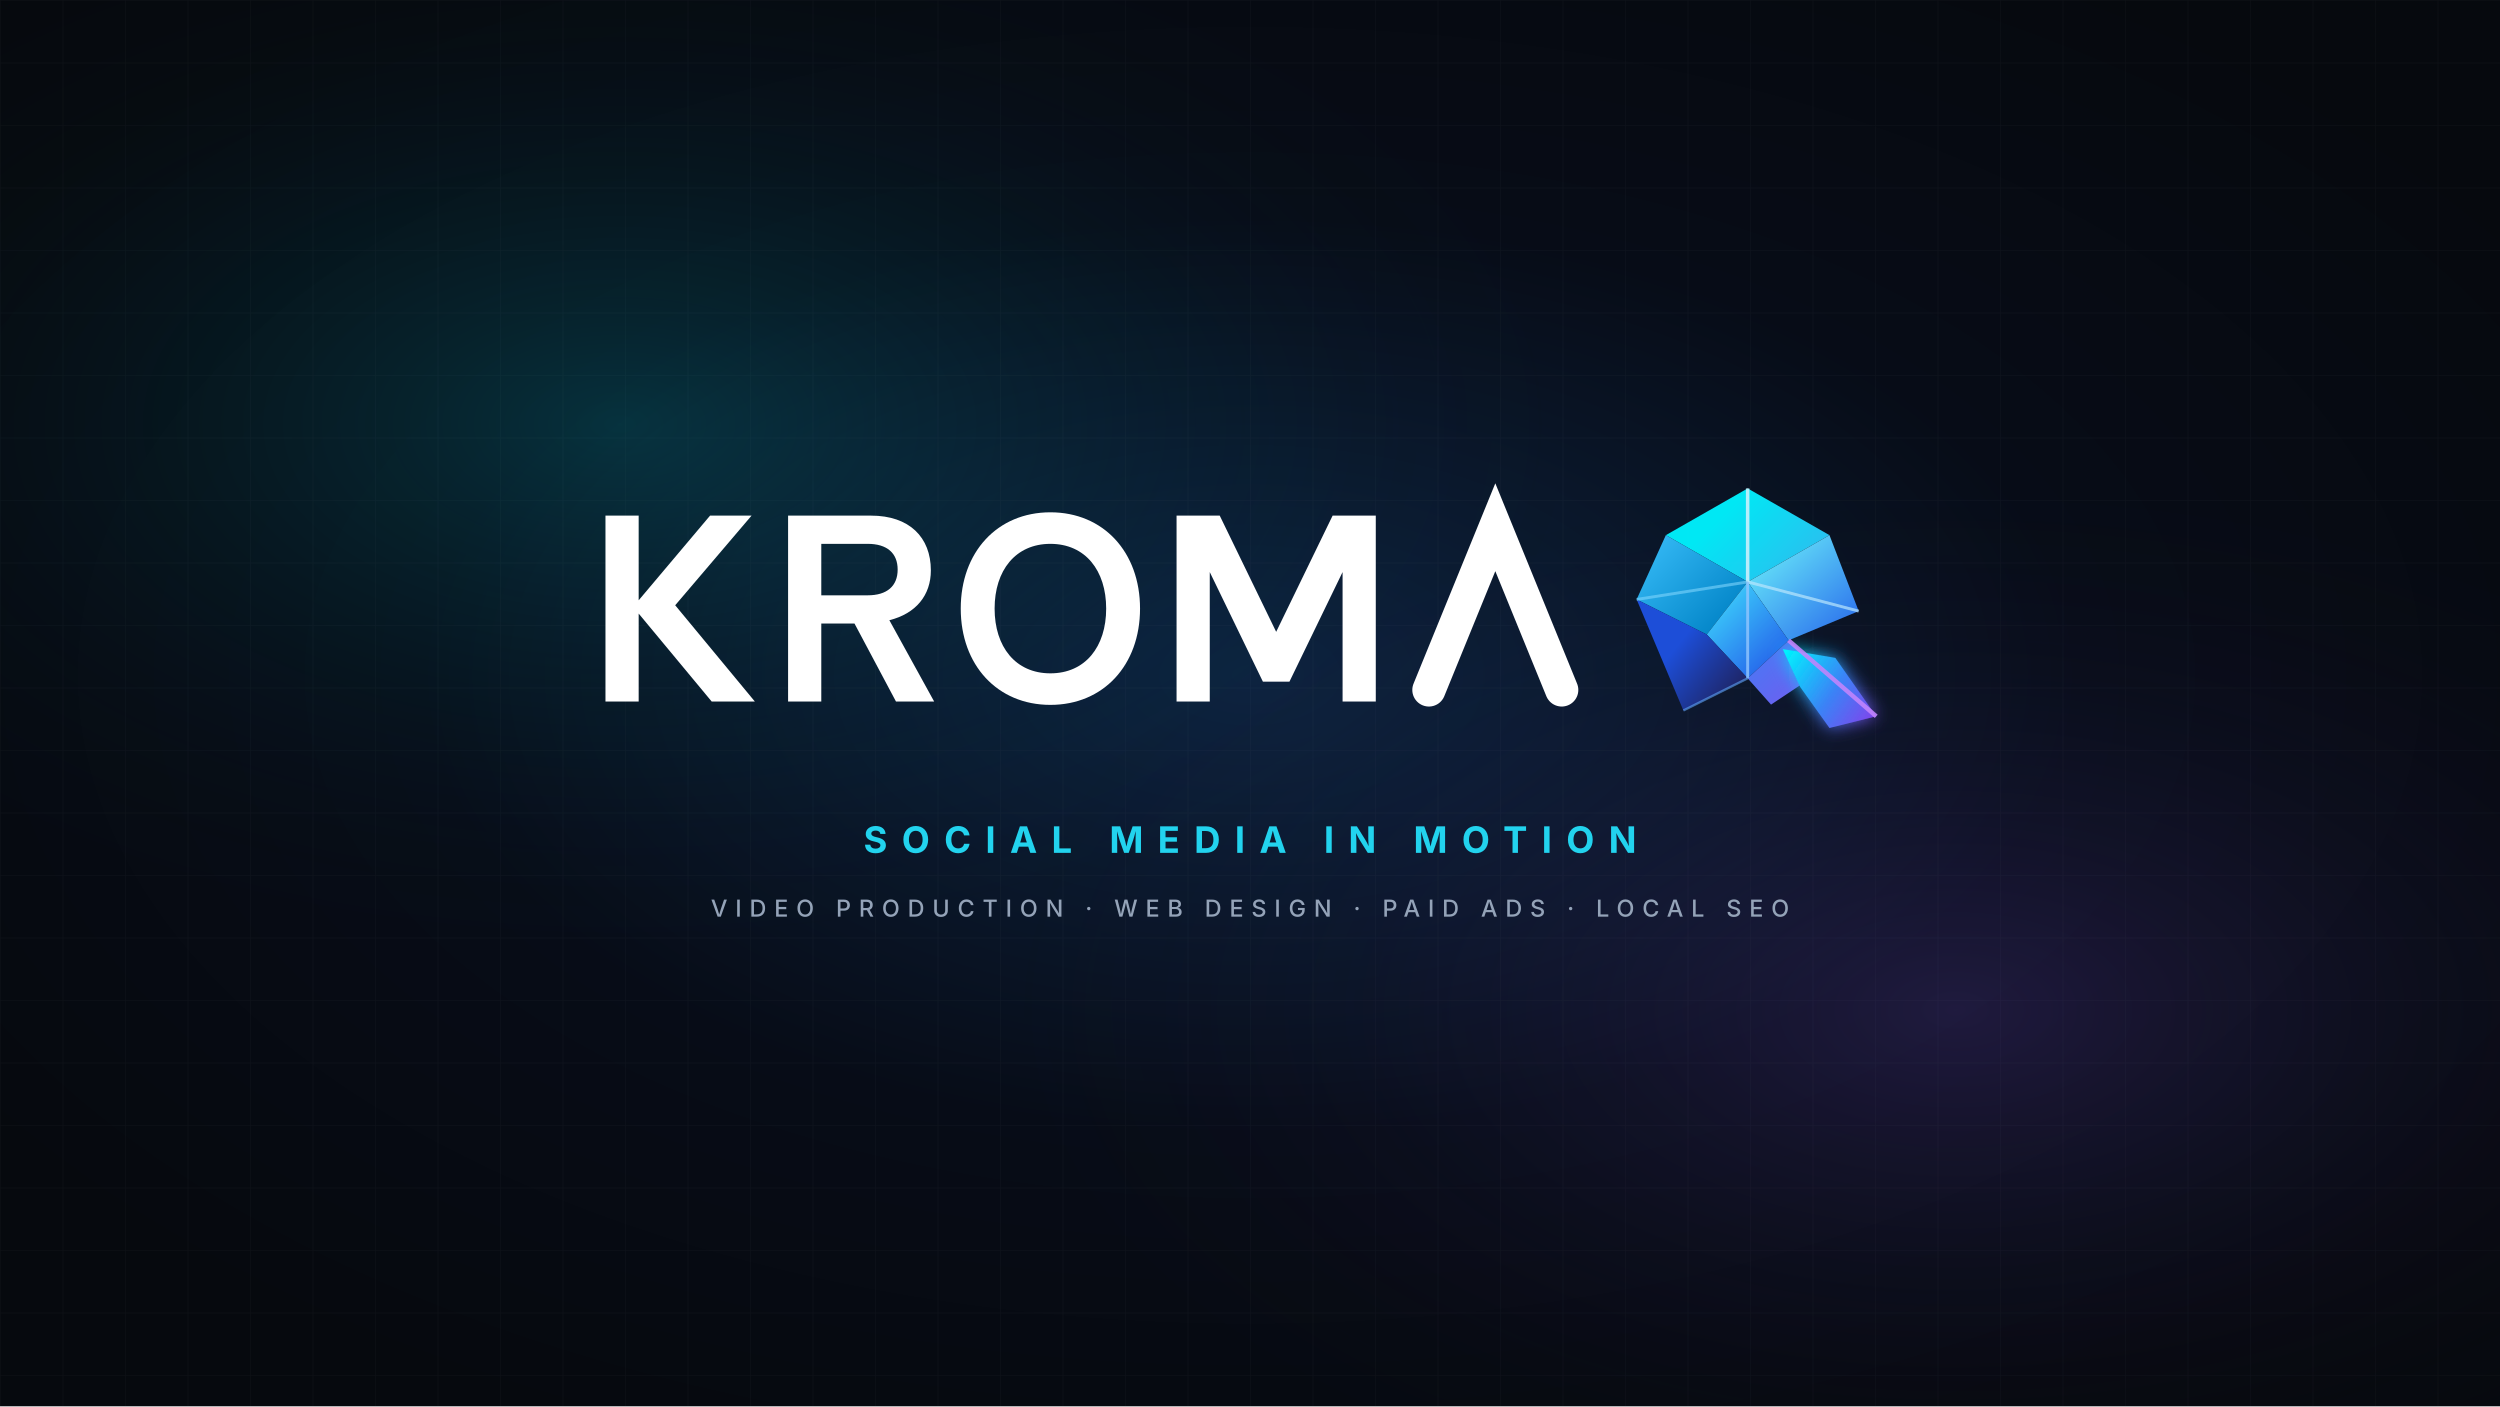
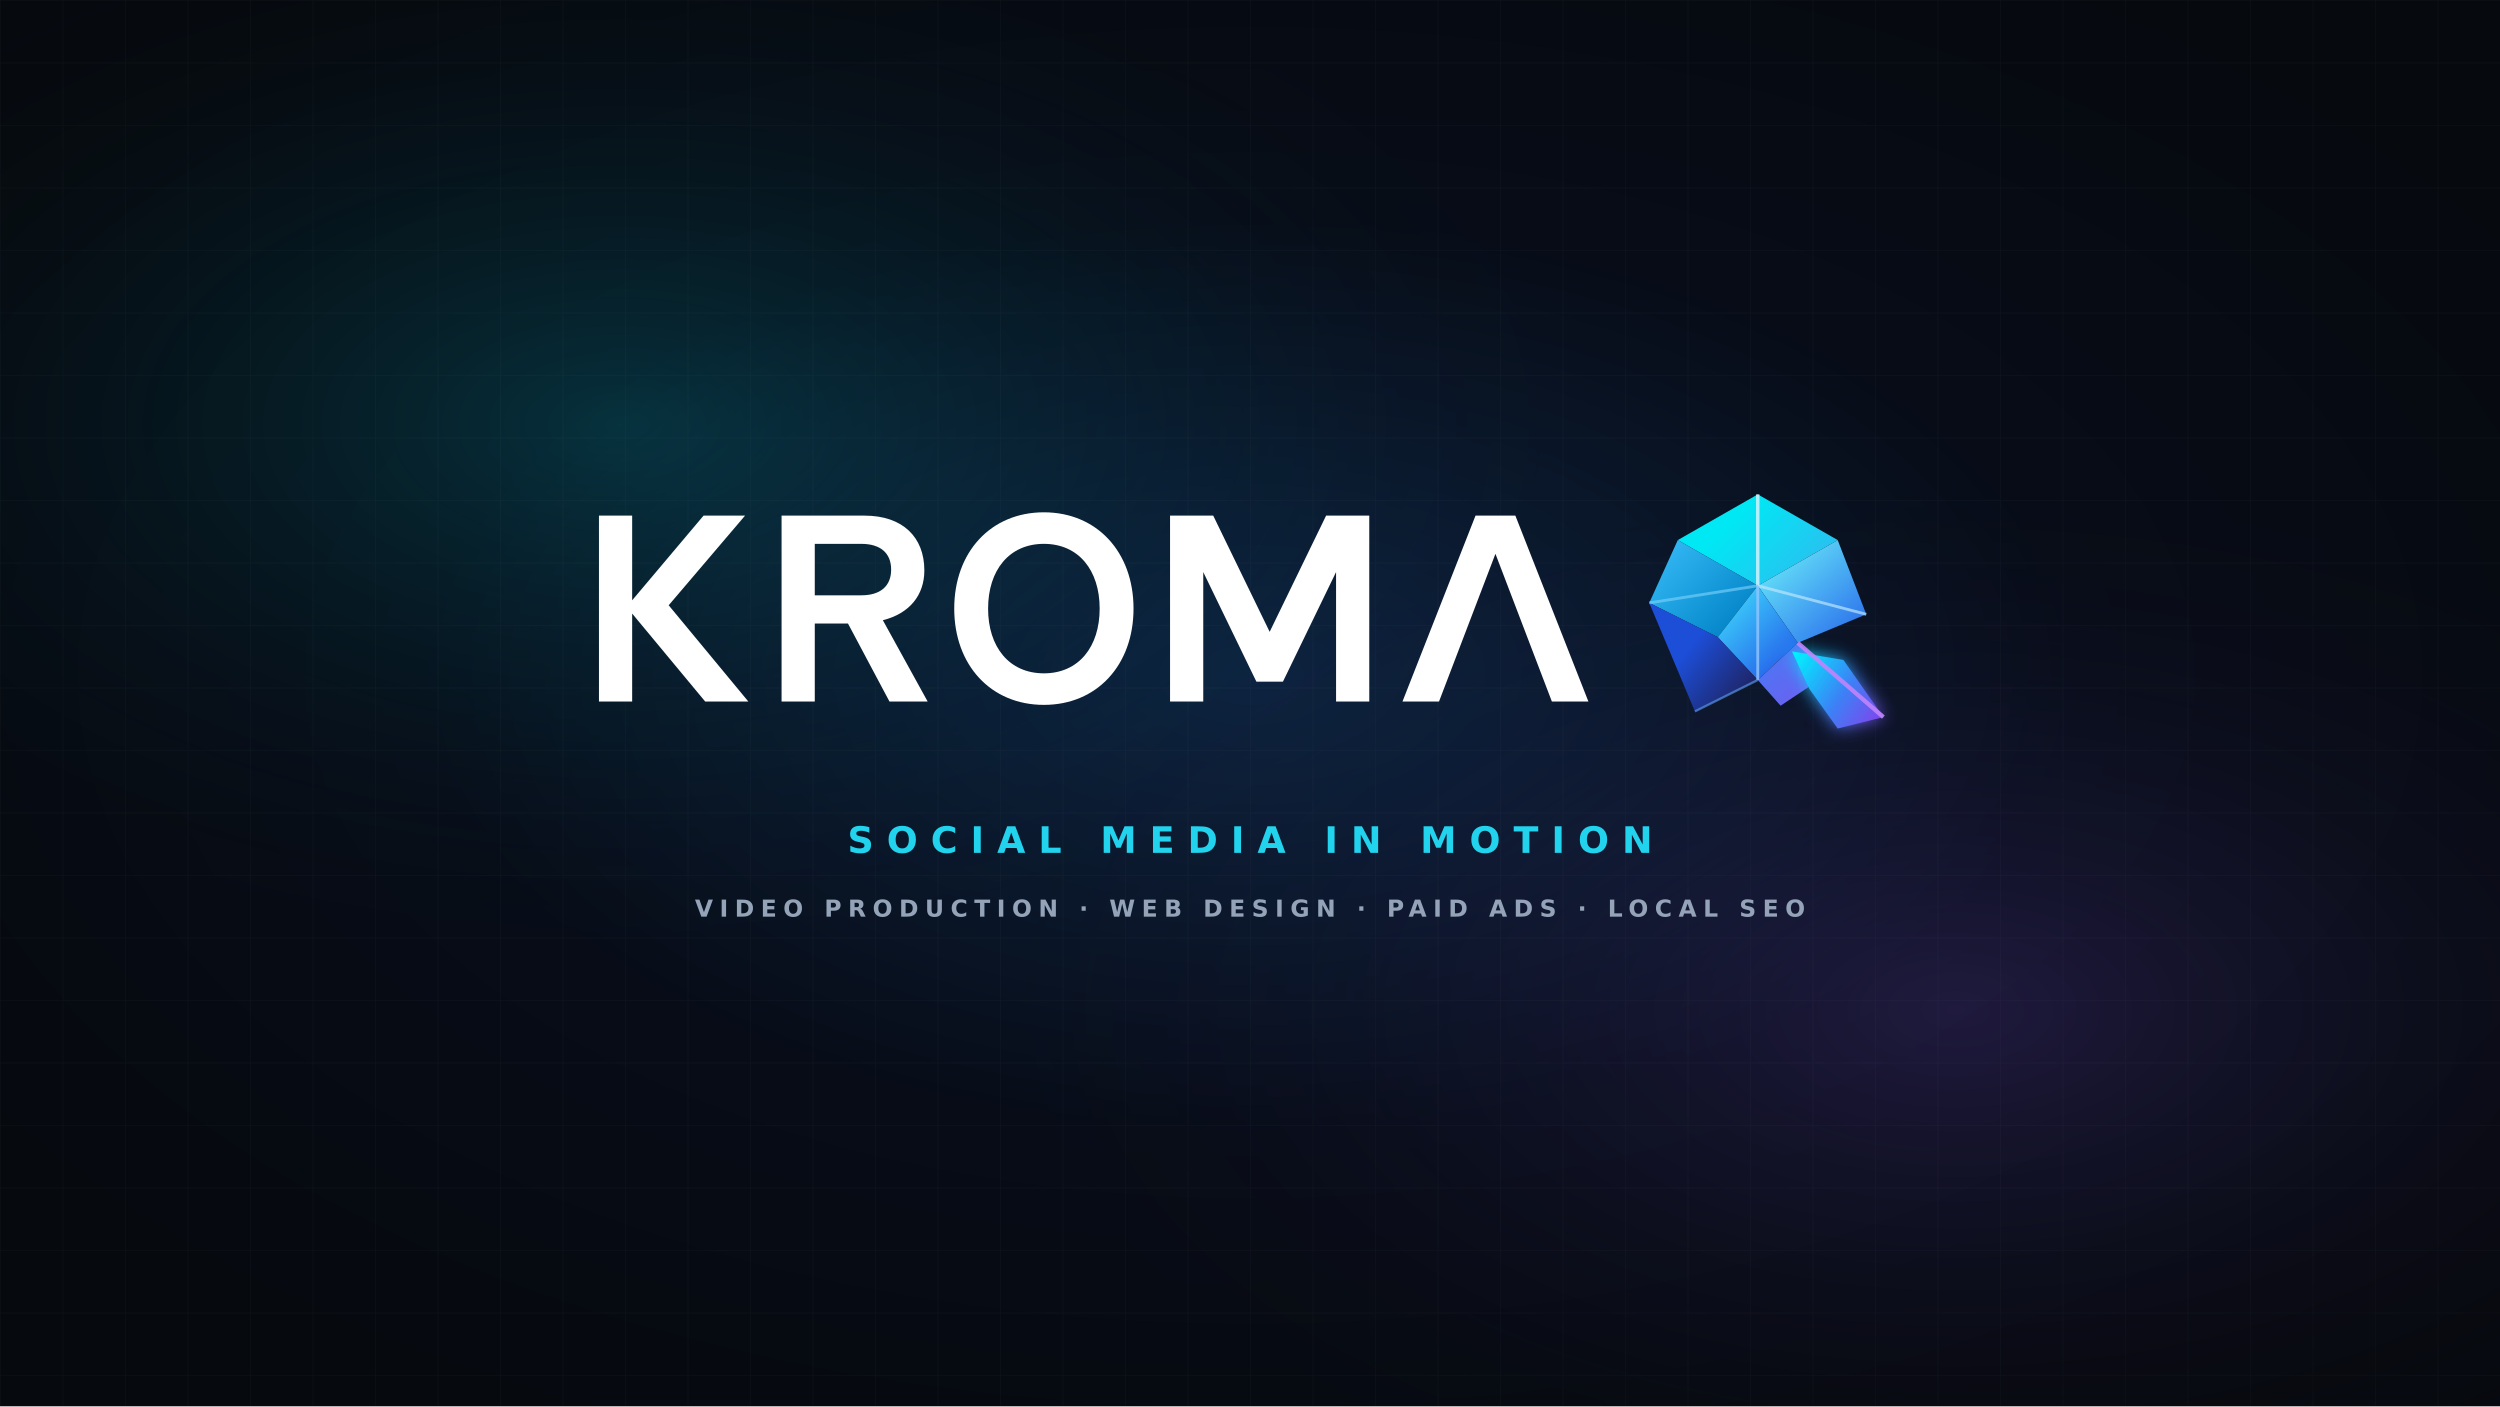
- <svg xmlns="http://www.w3.org/2000/svg" viewBox="0 0 1920 1080" width="1920" height="1080" fill="none">
+ <svg xmlns="http://www.w3.org/2000/svg" viewBox="0 0 1920 1080" width="3840" height="2160" fill="none">
  <defs>
    <linearGradient id="kmq-social-banner-top-left" x1="20" y1="20" x2="50" y2="50" gradientUnits="userSpaceOnUse">
      <stop offset="0%" stop-color="#38BDF8" />
      <stop offset="100%" stop-color="#0284C7" />
    </linearGradient>
    <linearGradient id="kmq-social-banner-top-right" x1="50" y1="10" x2="80" y2="40" gradientUnits="userSpaceOnUse">
      <stop offset="0%" stop-color="#00F2FE" />
      <stop offset="100%" stop-color="#38BDF8" />
    </linearGradient>
    <linearGradient id="kmq-social-banner-center" x1="35" y1="35" x2="65" y2="65" gradientUnits="userSpaceOnUse">
      <stop offset="0%" stop-color="#E0F2FE" />
      <stop offset="40%" stop-color="#38BDF8" />
      <stop offset="100%" stop-color="#2563EB" />
    </linearGradient>
    <linearGradient id="kmq-social-banner-right" x1="55" y1="30" x2="85" y2="65" gradientUnits="userSpaceOnUse">
      <stop offset="0%" stop-color="#67E8F9" />
      <stop offset="100%" stop-color="#2563EB" />
    </linearGradient>
    <linearGradient id="kmq-social-banner-bottom-left" x1="25" y1="65" x2="50" y2="85" gradientUnits="userSpaceOnUse">
      <stop offset="0%" stop-color="#1D4ED8" />
      <stop offset="100%" stop-color="#1E1B4B" />
    </linearGradient>
    <linearGradient id="kmq-social-banner-bottom-right" x1="50" y1="55" x2="80" y2="85" gradientUnits="userSpaceOnUse">
      <stop offset="0%" stop-color="#3B82F6" />
      <stop offset="60%" stop-color="#6366F1" />
      <stop offset="100%" stop-color="#8B5CF6" />
    </linearGradient>
    <linearGradient id="kmq-social-banner-tail" x1="60" y1="70" x2="95" y2="95" gradientUnits="userSpaceOnUse">
      <stop offset="0%" stop-color="#00F2FE" />
      <stop offset="50%" stop-color="#3B82F6" />
      <stop offset="100%" stop-color="#9333EA" />
    </linearGradient>
    <filter id="kmq-social-banner-glow" x="-30%" y="-30%" width="160%" height="160%">
      <feGaussianBlur stdDeviation="3" result="blur" />
      <feComposite in="SourceGraphic" in2="blur" operator="over" />
    </filter>
    <radialGradient id="banner-bg" cx="50%" cy="48%" r="60%">
      <stop offset="0%" stop-color="#0d2340" />
      <stop offset="55%" stop-color="#070c17" />
      <stop offset="100%" stop-color="#06090e" />
    </radialGradient>
    <radialGradient id="banner-glow-1" cx="25%" cy="30%" r="40%">
      <stop offset="0%" stop-color="#00F2FE" stop-opacity="0.16" />
      <stop offset="100%" stop-color="#06090e" stop-opacity="0" />
    </radialGradient>
    <radialGradient id="banner-glow-2" cx="78%" cy="72%" r="40%">
      <stop offset="0%" stop-color="#8B5CF6" stop-opacity="0.18" />
      <stop offset="100%" stop-color="#06090e" stop-opacity="0" />
    </radialGradient>
    <pattern id="banner-grid" width="48" height="48" patternUnits="userSpaceOnUse">
      <path d="M 48 0 L 0 0 0 48" fill="none" stroke="#FFFFFF" stroke-opacity="0.035" stroke-width="1" />
    </pattern>
  </defs>
  <rect width="1920" height="1080" fill="url(#banner-bg)" />
  <rect width="1920" height="1080" fill="url(#banner-grid)" />
  <rect width="1920" height="1080" fill="url(#banner-glow-1)" />
  <rect width="1920" height="1080" fill="url(#banner-glow-2)" />
-   <g transform="translate(465, 345) scale(2.55)">
+   <g transform="translate(460, 345) scale(2.55)">
    <g>
      <path d="M0 20 H10 V45.5 L31.5 20 H44 L21 47 L45 76 H32 L10 49.5 V76 H0 V20 Z" fill="#FFFFFF" />
      <path fill-rule="evenodd" d="M55 20 H80 C91.5 20 98 26.5 98 36.5 C98 44 93.5 49.5 85.5 51.5 L99 76 H87.5 L75 52.5 H65 V76 H55 V20 Z M65 28.5 V44 H79 C84.8 44 88 41.2 88 36.25 C88 31.3 84.8 28.5 79 28.5 H65 Z" fill="#FFFFFF" />
      <path fill-rule="evenodd" d="M134 19 C150 19 161 31 161 48 C161 65 150 77 134 77 C118 77 107 65 107 48 C107 31 118 19 134 19 Z M134 28.5 C123.5 28.5 117.2 36.5 117.2 48 C117.2 59.5 123.5 67.5 134 67.5 C144.5 67.5 150.8 59.5 150.8 48 C150.8 36.5 144.5 28.5 134 28.5 Z" fill="#FFFFFF" />
      <path d="M172 76 V20 H185 L202 55 L219 20 H232 V76 H222 V37 L206 70 H198 L182 37 V76 H172 Z" fill="#FFFFFF" />
-       <path d="M248 72.5 L268 23.5 L288 72.5" stroke="#FFFFFF" stroke-width="10" stroke-linecap="round" stroke-linejoin="miter" fill="none" />
-       <g transform="translate(300, 3) scale(0.88)">
+       <path d="M242 76 L264 20 H276 L298 76 H287 L270 31.5 L253 76 H242 Z" fill="#FFFFFF" />
+       <g transform="translate(306, 5) scale(0.86)">
        <polygon points="50,10 78,26 50,42 22,26" fill="url(#kmq-social-banner-top-right)" opacity="0.95" />
        <polygon points="22,26 50,42 36,60 12,48" fill="url(#kmq-social-banner-top-left)" />
        <polygon points="78,26 88,52 64,62 50,42" fill="url(#kmq-social-banner-right)" />
        <polygon points="50,42 64,62 50,75 36,60" fill="url(#kmq-social-banner-center)" />
        <polygon points="12,48 36,60 50,75 28,86" fill="url(#kmq-social-banner-bottom-left)" />
        <polygon points="50,75 64,62 76,72 58,84" fill="url(#kmq-social-banner-bottom-right)" />
        <polygon points="62,65 80,68 94,88 78,92 68,78" fill="url(#kmq-social-banner-tail)" filter="url(#kmq-social-banner-glow)" />
        <line x1="50" y1="10" x2="50" y2="42" stroke="#E0F2FE" stroke-width="1.2" stroke-opacity="0.8" />
        <line x1="50" y1="42" x2="12" y2="48" stroke="#7DD3FC" stroke-width="1" stroke-opacity="0.6" />
        <line x1="50" y1="42" x2="88" y2="52" stroke="#BAE6FD" stroke-width="1" stroke-opacity="0.7" />
        <line x1="50" y1="42" x2="50" y2="75" stroke="#93C5FD" stroke-width="1" stroke-opacity="0.8" />
        <line x1="50" y1="75" x2="28" y2="86" stroke="#60A5FA" stroke-width="0.8" stroke-opacity="0.6" />
        <line x1="64" y1="62" x2="94" y2="88" stroke="#C084FC" stroke-width="1.5" stroke-opacity="0.9" />
      </g>
    </g>
  </g>
-   <text x="960" y="655" text-anchor="middle" fill="#22D3EE" font-family="system-ui, -apple-system, 'Segoe UI', sans-serif" font-size="28" font-weight="700" letter-spacing="11">SOCIAL MEDIA IN MOTION</text>
-   <text x="960" y="704" text-anchor="middle" fill="#94A3B8" font-family="system-ui, -apple-system, 'Segoe UI', sans-serif" font-size="18" font-weight="500" letter-spacing="6">VIDEO PRODUCTION  ·  WEB DESIGN  ·  PAID ADS  ·  LOCAL SEO</text>
+   <text x="960" y="655" text-anchor="middle" fill="#22D3EE" font-family="'DejaVu Sans', 'Liberation Sans', Arial, sans-serif" font-size="28" font-weight="700" letter-spacing="10">SOCIAL MEDIA IN MOTION</text>
+   <text x="960" y="704" text-anchor="middle" fill="#94A3B8" font-family="'DejaVu Sans', 'Liberation Sans', Arial, sans-serif" font-size="18" font-weight="600" letter-spacing="5">VIDEO PRODUCTION  ·  WEB DESIGN  ·  PAID ADS  ·  LOCAL SEO</text>
</svg>
